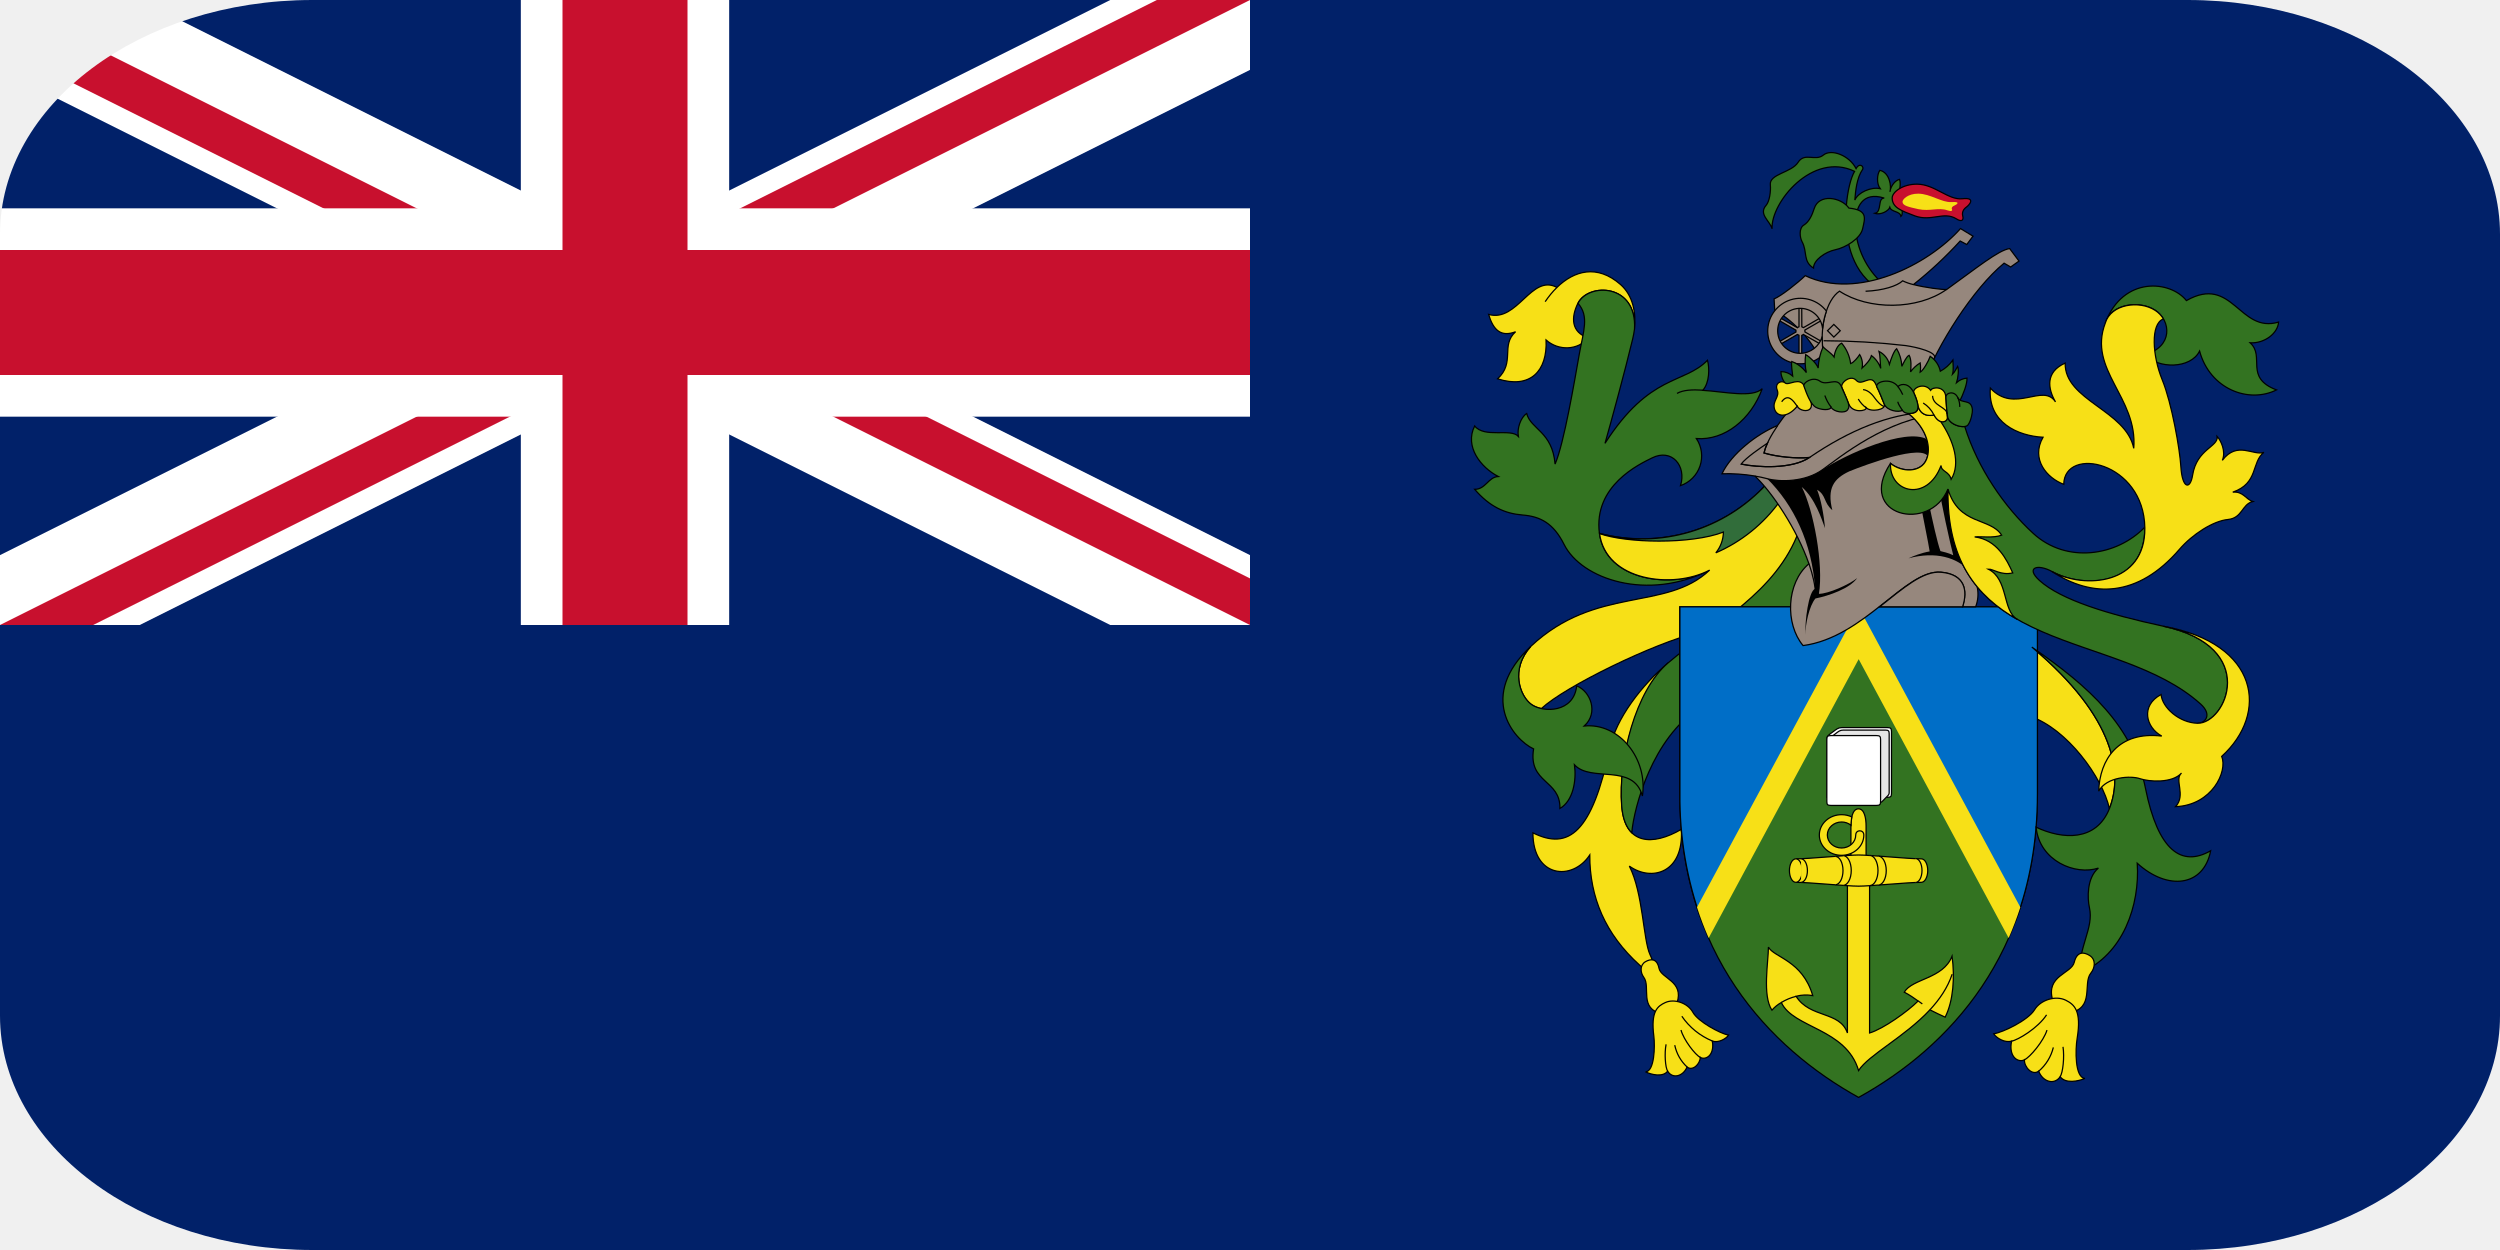
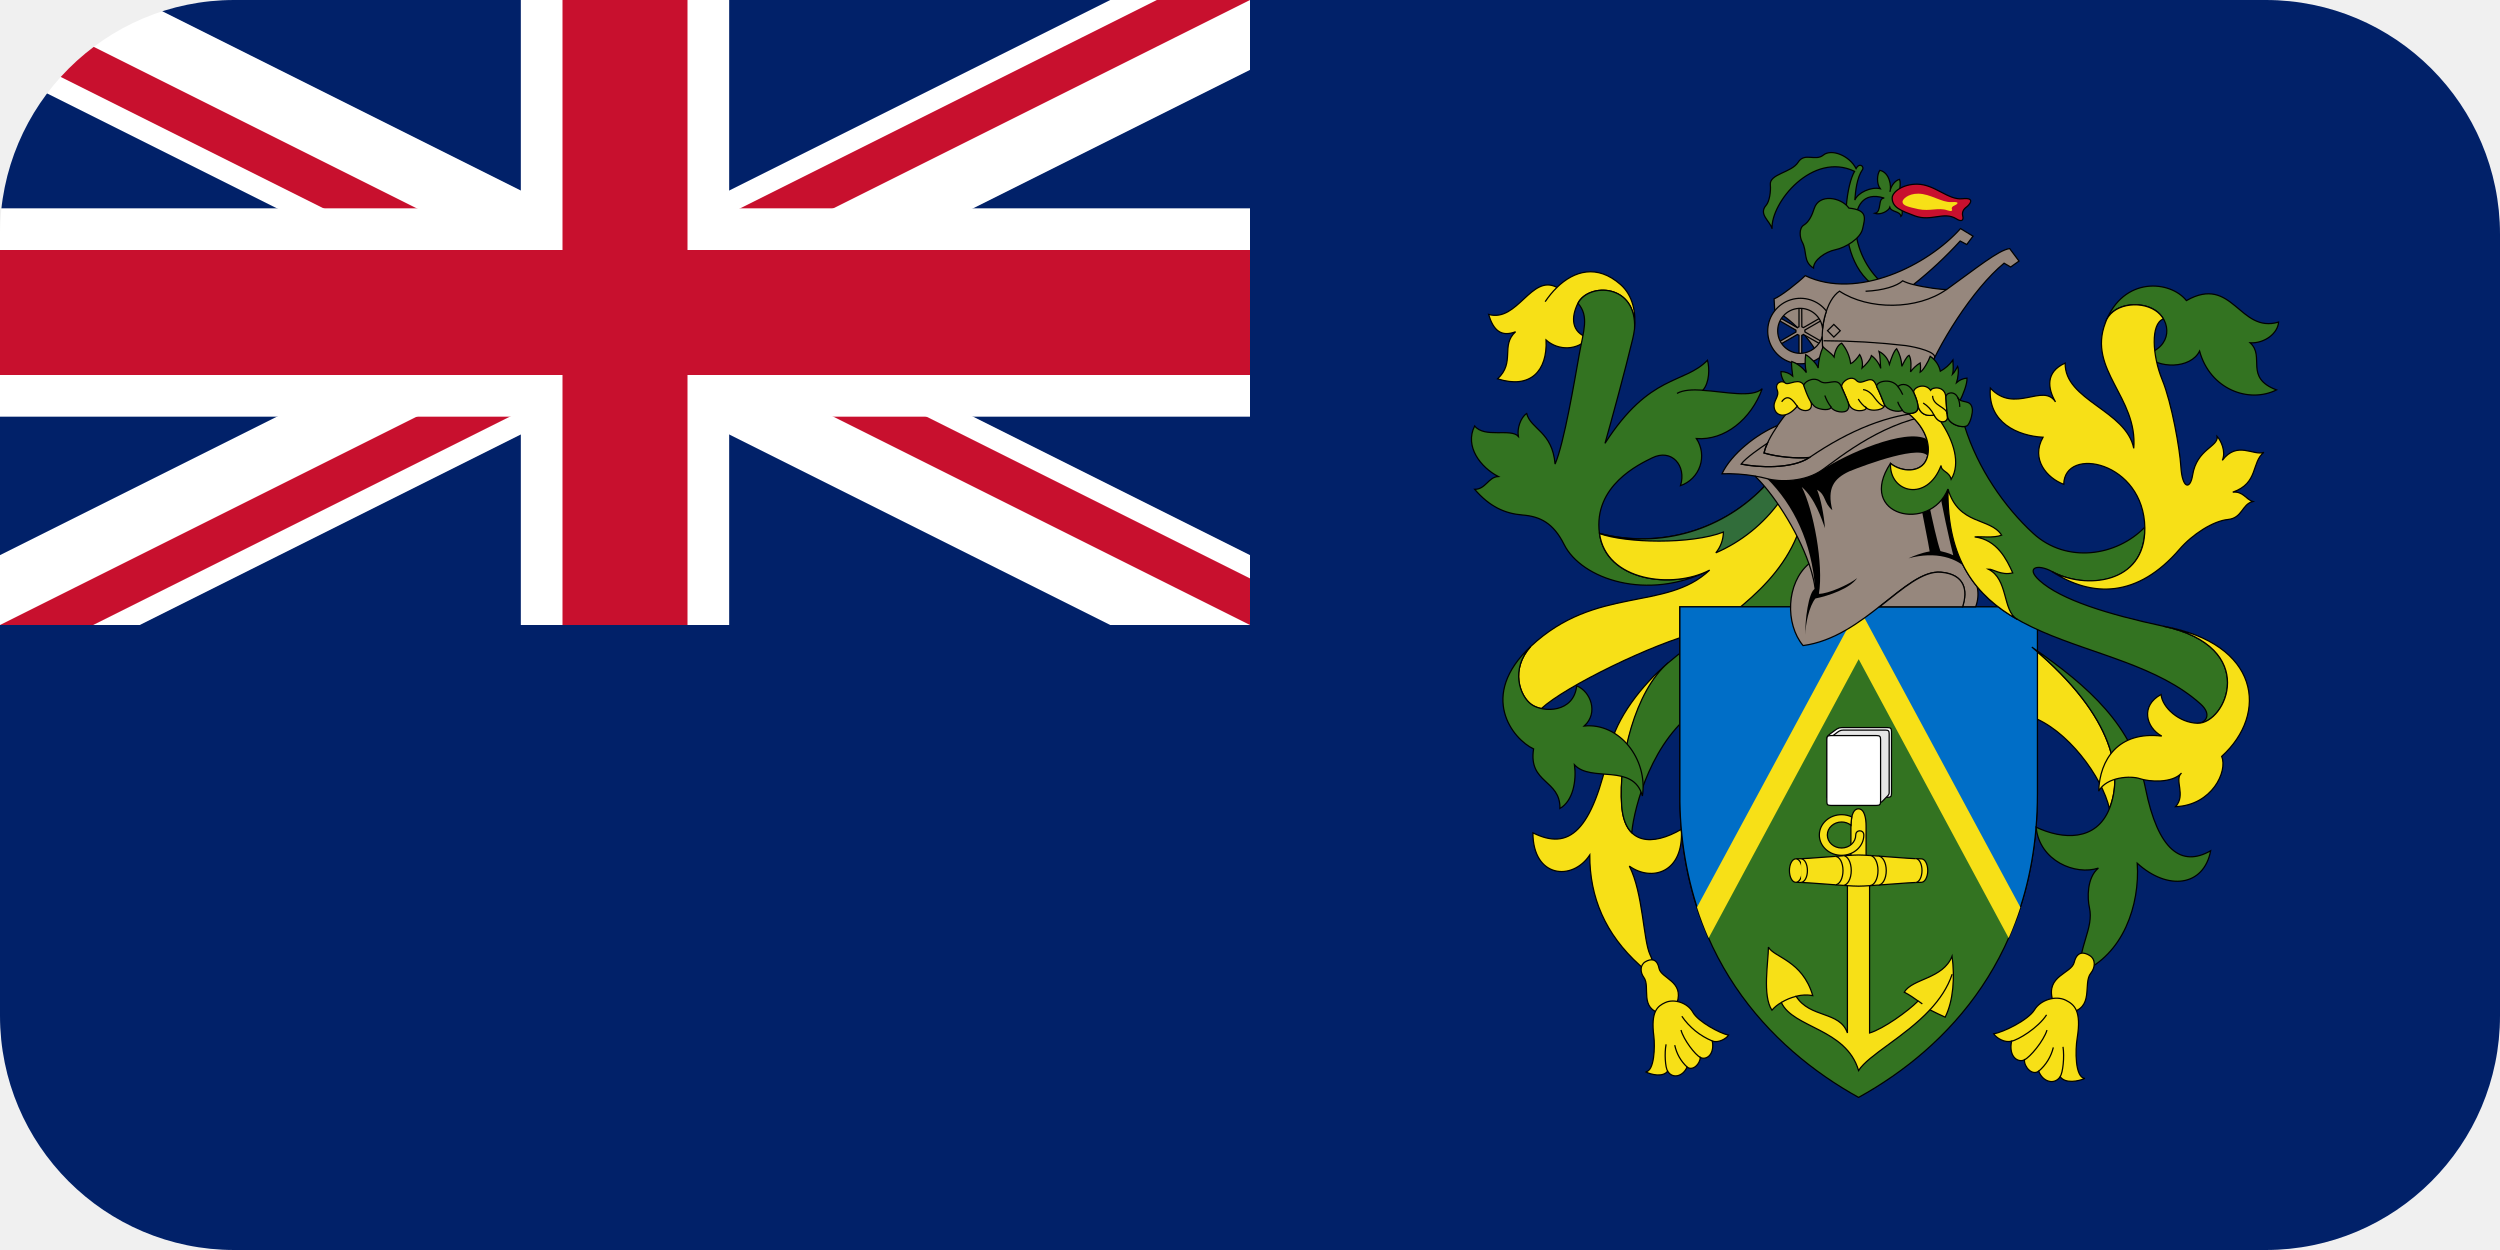
<svg xmlns="http://www.w3.org/2000/svg" viewBox="0 0 30 15">
  <defs>
    <mask id="fa-flag-rounded-pn" maskUnits="userSpaceOnUse" x="0.0" y="0.0" width="30.0" height="15.0">
-       <rect x="0.0" y="0.0" width="30.0" height="15.0" rx="3.75" ry="2.812" fill="#fff" />
+       <rect x="0.0" y="0.0" width="30.0" height="15.0" rx="2.812" ry="2.812" fill="#fff" />
    </mask>
  </defs>
  <g mask="url(#fa-flag-rounded-pn)">
    <clipPath id="a">
      <path d="M0 0v75h350v75h-50zm300 0H150v200H0v-50z" />
    </clipPath>
    <path fill="#012169" d="M0 0h30v15H0z" />
    <path d="M0 0l15 7.5M15 0L0 7.5" stroke="#fff" stroke-width="1.5" />
    <path d="M0 0l300 150m0-150L0 150" stroke="#c8102e" stroke-width="20" clip-path="url(#a)" transform="scale(.05)" />
    <path d="M7.5 0v10M0 3.75h17.5" stroke="#fff" stroke-width="2.5" />
    <path d="M7.5 0v10M0 3.75h17.5" stroke="#c8102e" stroke-width="1.5" />
    <path d="M15 0v7.5H0V15h30V0z" fill="#012169" />
    <g fill="#F7E017" stroke="#000" stroke-width=".015">
      <path d="M20.018 7.954c-.32.271-.625.667-.7 1.025-.211 1.007-.491 1.231-.923 1.015 0 .541.474.582.682.266 0 .507.184.947.599 1.322.175.158.208.05.125-.125-.083-.175-.083-.74-.249-1.064.266.191.657.083.624-.441-.341.2-.68.192-.715-.283-.043-.557.174-1.366.557-1.715zm-.405-4.005c.023-.2-.02-.405-.166-.534-.282-.248-.558-.166-.764.034-.308-.166-.471.423-.82.324.058.191.15.274.324.208-.183.166 0 .366-.216.565.391.125.599-.091.582-.466.15.133.382.125.507-.025-.208-.067-.209-.247-.125-.416.125-.249.711-.239.678.31z" />
      <path fill="#337321" d="M20.515 6.842c-.441.233-1.247.133-1.322-.441-.075-.574.482-.832.632-.906.233-.117.416.091.341.333a.377.377 0 00.191-.565c.341.025.657-.233.79-.599-.12.114-.446.037-.714.02.083-.091.082-.269.057-.361-.282.29-.69.157-1.23.997.083-.291.241-.873.333-1.256.009-.038.016-.076.021-.115.032-.549-.553-.559-.678-.309.137.154.065.334.016.607-.058.324-.183 1.073-.291 1.322-.033-.391-.291-.416-.341-.607-.075.05-.116.183-.1.274-.092-.1-.408.025-.524-.125-.125.249.075.499.283.607-.121.008-.15.154-.283.154.179.208.362.291.574.308.212.017.37.096.499.353.208.417 1 .687 1.746.309z" />
      <path d="M21.613 6.334c-.249.69-.931 1.181-1.239 1.256-.524.127-1.592.646-1.878.913a.332.332 0 01-.118-.048c-.141-.1-.258-.424-.008-.699.782-.732 1.622-.416 2.146-.915-.441.233-1.247.133-1.322-.441a2.029 2.029 0 002.012-.599c.091.101.357.417.407.533z" />
      <path fill="#337321" d="M20.018 7.954c-.395.335-.6 1.158-.558 1.715.012.155.055.26.121.324.029-.316.249-1.133.81-1.497.474-.308 1.214-.998 1.489-1.788a.634.634 0 00-.291-.341c-.273.746-1.002 1.104-1.571 1.587z" />
      <path fill="#316D3A" d="M21.359 6.014a1.854 1.854 0 01-.769.62.403.403 0 00.091-.249c-.391.15-1.173.133-1.489.017a2.029 2.029 0 002.012-.599c.068.074.126.14.155.211z" />
      <path fill="#337321" d="M18.37 7.756c-.636.595-.216 1.114.033 1.231-.066.416.324.366.316.715.158-.091.2-.333.175-.524.2.216.707-.025.815.374.067-.441-.274-.881-.698-.84.175-.158.075-.416-.091-.482-.033.324-.399.324-.541.225-.142-.1-.259-.424-.009-.699z" />
      <path d="M19.746 11.54c-.069.04-.064.129-.021.187.087.116-.062.38.22.437.083.017.147-.034.179-.129.087-.262-.191-.291-.216-.416-.025-.125-.104-.112-.162-.079z" />
      <path d="M19.983 12.031c-.093.043-.175.104-.137.403.015.124.008.424-.1.428.066.033.208.069.266-.008.056.094.183.067.233-.05.066.054.158-.037.158-.116.058.037.175-.017.145-.195.071.025.162-.025.195-.071-.104-.021-.366-.162-.428-.274-.062-.113-.224-.167-.332-.117z" />
      <path d="M18.542 3.62c.042-.062.089-.12.141-.171m1.441 1.272c.073-.042.185-.047.309-.039m-.421 8.172c-.029-.042-.04-.216-.019-.322m.252.272a.493.493 0 01-.148-.262m.306.146c-.058-.027-.2-.21-.231-.328m.376.132a.825.825 0 01-.366-.297" fill="none" />
      <path d="M24.382 7.765c1.023.857 1.089 1.538.931 1.938-.083-.374-.507-.956-.948-1.106l.017-.832z" />
      <path fill="#337321" d="M22.553 7.282h1.896v2.245c0 1.913-1.064 3.044-2.146 3.642-1.081-.599-2.146-1.73-2.146-3.642V7.282h1.331a.729.729 0 00.15.466c.314-.031.669-.266.915-.466z" />
      <path fill="#006EC7" d="M24.449 7.282v2.245c0 .577-.097 1.084-.262 1.525l-1.883-3.455-1.883 3.455a4.327 4.327 0 01-.262-1.525V7.282h4.29z" />
      <path d="M24.244 10.887a4.274 4.274 0 01-.14.369l-1.8-3.346-1.8 3.346a3.969 3.969 0 01-.14-.369l1.941-3.598 1.939 3.598z" stroke="none" />
      <path d="M23.159 12.118c.05.025.142.071.183.088.1-.2.116-.482.083-.732-.108.275-.474.266-.574.432.061.031.118.071.167.106-.125.125-.417.334-.583.384v-1.784c0-.125-.042-.229-.042-.333V9.91c0-.083-.017-.204-.091-.204-.075 0-.091.121-.091.204v.369c0 .104-.042.225-.042.333v1.784c-.091-.266-.45-.175-.616-.441a.466.466 0 01.2-.008c-.125-.424-.466-.457-.532-.582 0 .175-.075.582.042.757a.437.437 0 01.113-.092c.141.308.777.309.927.816.12-.187.553-.403.856-.728z" />
      <path d="M22.303 10.634c.141 0 .59-.046.753-.046.042 0 .077-.063.077-.141s-.034-.141-.077-.141c-.162 0-.611-.046-.753-.046-.141 0-.59.046-.753.046-.042 0-.077.063-.077.141s.034.141.077.141c.163 0 .612.046.753.046z" />
      <path d="M22.212 9.903a.18.18 0 00-.113-.039c-.094 0-.171.07-.171.156s.076.156.171.156c.094 0 .17-.07.17-.156 0-.067.097-.067.097 0 0 .135-.12.244-.267.244-.148 0-.267-.109-.267-.244s.12-.244.267-.244c.044 0 .086.01.123.027-.003.022-.01.064-.01.1zm-.661.685c.042 0 .076-.063.076-.141s-.034-.141-.076-.141" />
      <path d="M21.613 10.588c.042 0 .076-.063.076-.141s-.034-.141-.076-.141m.411.311c.051 0 .092-.076.092-.17 0-.094-.041-.17-.092-.17m.095.347c.053 0 .096-.08.096-.178 0-.098-.043-.178-.096-.178m.32.358c.054 0 .097-.081.097-.18 0-.099-.044-.18-.097-.18m.1.355c.053 0 .096-.078.096-.174 0-.096-.043-.174-.096-.174m.447.317c.043 0 .078-.064.078-.144s-.035-.144-.078-.144m-1.61 1.728a.618.618 0 01.178-.074m1.514.091l-.049-.035m.14.106c.116-.125.213-.266.267-.428" />
      <path fill="#FFF" d="M21.922 8.87c0-.041.033-.058.072-.087.047-.035.066-.052.108-.052h.546c.04 0 .05.01.05.048v.741c0 .037-.009.048-.05.048h-.726v-.706" />
      <path fill="#E5E5E5" d="M22.513 9.633c.072 0 .059-.002.109-.052.053-.052.048-.048.048-.096v-.679c0-.035-.009-.045-.046-.045h-.505c-.04 0-.057.016-.1.049-.036.027-.066.044-.066.082v.741h.56z" />
      <path fill="#FFF" d="M22.567 9.617c0 .037-.009.048-.05.048h-.546c-.041 0-.049-.01-.049-.048v-.742c0-.037.009-.048.049-.048h.546c.041 0 .05.01.05.048v.742z" />
      <path fill="#96877D" d="M23.625 6.847a.419.419 0 01.083.434h-.158c.066-.2.025-.39-.258-.415-.423-.037-.915.782-1.655.881-.216-.258-.205-.749.07-.982-.142-.409-.441-.859-.649-1.053a2.03 2.03 0 00-.394-.027c.108-.233.416-.478.666-.578.04-.059.084-.116.124-.167.025-.32 1.547-.17 1.871.029.001.359.142 1.554.3 1.878z" />
      <path d="M21.781 7.066c-.036-.554-.26-1.011-.575-1.322.15.042.457.042.665-.108.274-.183.99-.503 1.252-.366.021.046.033.15.017.216-.062-.166-.753.091-.948.17-.187.087-.27.204-.204.466-.108-.091-.071-.179-.183-.245.045.108.082.303.095.461-.042-.112-.116-.353-.279-.495.141.274.264.933.206 1.283.112 0 .36-.11.459-.189-.087.125-.339.212-.501.245-.073.087-.123.312-.119.437-.011-.154.037-.529.115-.553zm1.844-.219c-.138-.153-.395-.236-.723-.147.05-.025.158-.067.254-.083-.012-.087-.091-.462-.104-.553l.092-.037c.046.225.104.482.141.586.029.008.096.021.154.05-.025-.087-.166-.715-.162-.782l.125-.067c.049.341.128.836.223 1.033z" fill="#000" stroke="none" />
      <path fill="#96877D" d="M23.551 7.282c.066-.2.025-.39-.258-.415-.219-.019-.457.194-.738.415h.996zM21.713 5.49a1.648 1.648 0 01-.545-.054.64.64 0 01.041-.118c-.087.058-.253.172-.316.251.2.042.612.063.82-.079z" />
      <path fill="none" d="M21.708 6.766c.046.133.076.261.08.375m-.457-2.033c-.075.11-.141.228-.163.328.141.046.42.071.545.054" />
      <path fill="none" d="M21.059 5.713c.054.009.104.019.147.031.15.042.457.042.665-.108.208-.15.773-.615 1.414-.665" />
      <path fill="none" d="M20.894 5.569c.2.042.612.062.819-.079.482-.328.948-.52 1.414-.545" />
      <path fill="#337321" d="M24.382 7.765c.698.482 1.214.948 1.364 1.696.15.748.433.948.782.748-.083.432-.516.482-.881.15.033.499-.166 1.098-.682 1.314-.033-.299.165-.536.108-.782-.025-.108-.033-.358.108-.474-.274.091-.707-.083-.748-.491.316.15.723.175.881-.225.157-.398.091-1.08-.932-1.936zm.882-3.892c.216-.565.782-.507.973-.266.557-.316.632.399 1.106.258-.008.133-.166.258-.341.249.183.166-.075.416.316.565-.333.166-.798-.008-.923-.466-.108.216-.499.216-.657.042.341-.091.316-.407.125-.532-.193-.126-.533-.075-.599.15zm-1.687 1.245c.155.5.476.966.822 1.283.399.366 1.002.274 1.339-.075.008.696-.713.75-1.114.532-.177-.096-.32-.046-.15.108.258.233.822.406 1.488.549 1.164.249.749 1.173.408 1.164.098-.002.178-.104.037-.231-1.01-.909-3.064-.551-3.031-2.58-.216.532-1.106.324-.69-.308.133.108.366.116.433-.05.052-.129.018-.354-.215-.548.038-.003.121 0 .112-.096.01.056.061.139.192.111.037.059.077.098.13.077.01-.004.042-.02.029-.079.01.112.141.151.21.143z" />
      <path d="M24.623 6.858c.482.316 1.028.316 1.53-.266.158-.183.407-.341.582-.358.175-.017.166-.183.299-.216-.083-.025-.116-.125-.241-.112.312-.108.22-.358.374-.478-.125.046-.32-.141-.499.096.046-.108-.017-.237-.062-.287.017.125-.245.15-.295.466-.028.177-.125.166-.141-.108-.012-.201-.108-.757-.224-1.039-.116-.283-.143-.671.015-.729a.308.308 0 00-.098-.102c-.193-.126-.532-.075-.599.15-.216.565.391.89.341 1.505-.091-.457-.832-.574-.823-1.023-.241.108-.208.308-.116.466-.15-.233-.491.15-.782-.166-.033.416.333.574.632.59-.15.266.05.491.249.565.008-.466.963-.275.973.524.008.68-.724.738-1.115.522zm1.339.657c1.164.249.749 1.173.408 1.164-.217-.005-.424-.187-.437-.345-.249.133-.183.395.008.499-.524-.062-.744.283-.757.661.096-.175.387-.187.495-.15.108.037.387.058.499-.067-.092.079.058.262-.071.403.437-.017.628-.424.553-.603.566-.514.458-1.354-.698-1.562zm-.886 3.951c.076.047.066.147.015.21-.103.126.052.427-.265.478-.094.015-.163-.045-.194-.152-.086-.296.226-.316.259-.455.034-.138.121-.121.185-.081z" />
      <path d="M24.79 12.003c.102.052.19.124.136.456-.023.138-.028.473.093.482-.076.034-.235.067-.297-.021-.067.102-.207.066-.258-.066-.077.057-.175-.049-.171-.137-.067.039-.194-.026-.154-.224-.08.025-.18-.035-.215-.087.117-.019.415-.165.49-.288.074-.122.257-.175.376-.115z" />
      <path fill="none" d="M24.721 12.921c.034-.045.054-.24.035-.359m-.292.293a.545.545 0 00.176-.286m-.348.149c.066-.028.232-.226.272-.357m-.426.133c.077-.013.318-.157.421-.316" />
      <path d="M23.376 5.869c-.014.852.34 1.284.831 1.564-.182-.109-.103-.483-.349-.604.058-.004.15.079.295.046-.071-.158-.187-.399-.457-.432.071-.008.225.017.324-.021-.141-.217-.515-.113-.644-.553zm-.088-.811c-.03-.01-.055-.04-.08-.079-.131.028-.182-.055-.192-.111.008.096-.074.092-.113.095.234.194.268.419.216.548-.067.166-.299.158-.433.05-.017.353.441.47.607.025 0 .075.096.067.121.166.118-.191.028-.466-.126-.694z" />
      <path fill="#337321" d="M22.557 3.37a.994.994 0 01-.295-.694c.008-.183.083-.383.349-.299-.083 0-.025.166-.112.183.071.025.166-.033.179-.071.017.058.125.042.133.108.042-.033-.004-.195-.066-.229.046-.025.071-.154.05-.216-.042.008-.104.067-.116.15.021-.067-.004-.233-.121-.258-.033.046-.042.158.004.22-.108-.025-.266.046-.304.137.008-.11.024-.267.092-.366.023-.033-.033-.091-.077-.012-.081-.158-.297-.241-.393-.162s-.224-.037-.303.087c-.079.125-.347.138-.333.27.008.079-.011.201-.05.245-.096.108.046.187.071.283-.017-.316.486-.931.99-.69-.046.079-.086.237-.1.428-.021.283.021.682.295.915l.107-.029z" />
      <path fill="#c8102e" d="M22.706 2.38c-.003-.075.127-.172.301-.17.21.002.372.193.54.175.168-.019.085.075.05.1-.035.025-.056.062-.044.108.012.046-.009.076-.077.033-.15-.094-.299.037-.497-.035-.169-.064-.268-.099-.273-.211z" />
      <path fill="#96877D" d="M21.85 4.343c-.083-.262-.399-.549-.553-.615l-.008-.141c.083-.033.283-.191.374-.279.624.299 1.472-.125 1.863-.565l.15.091-.075.1-.079-.042a4.777 4.777 0 01-.561.523c.145.037.344.062.399.059.349-.25.623-.474.756-.491l.112.15-.1.071-.079-.046c-.374.308-.798.981-.965 1.43-.232-.05-1.064-.017-1.234-.245z" />
      <path fill="none" d="M22.961 3.415a.607.607 0 01-.129-.045c-.067.062-.233.116-.445.125" />
      <path fill="none" d="M21.883 4.251c-.056-.31.033-.653.191-.757.345.229.936.229 1.285-.021" />
      <path fill="none" d="M21.883 4.089a8.87 8.87 0 01.985.058c.141.021.378.079.345.15m-1.207-.252l.077-.076-.077-.076-.076.075.076.077z" />
      <path fill="#337321" d="M22.187 2.497c-.096-.133-.359-.175-.416.004-.025.079-.062.162-.125.2-.062.037-.048.151-.021.2.066.121.008.237.137.316 0-.096.141-.195.262-.22.121-.025.303-.133.328-.254.026-.122.068-.222-.165-.246z" />
      <path fill="#96877D" d="M21.588 3.694h.033l.001.227a.075.075 0 01.02.01l.196-.113.017.029-.197.114c.001.007.002.015.001.022l.196.113-.017.029-.198-.112a.047.047 0 01-.019.012v.226h-.033v-.227a.075.075 0 01-.02-.01l-.196.113-.017-.029.197-.114c-.001-.007-.002-.015-.001-.022l-.196-.113.017-.029.197.113a.047.047 0 01.019-.012v-.227h0z" />
      <path fill="#96877D" d="M21.884 4.25a.393.393 0 11.033-.517.887.887 0 00-.046.211.27.27 0 10-.268.296.276.276 0 00.263-.202c.001.052.003.171.018.212z" />
      <path fill="#337321" d="M21.438 4.625c-.025-.029-.071-.108-.066-.166a.217.217 0 01.141.054c-.004-.042-.021-.133-.012-.175a.38.38 0 01.175.133.603.603 0 01-.008-.216c.05.029.133.108.15.162a.716.716 0 01.058-.254c.037.037.096.071.133.121.008-.067.042-.146.091-.166a.483.483 0 01.108.245c.037-.012.087-.075.108-.108a.228.228 0 01.029.162c.046-.042.1-.1.112-.15a.319.319 0 01.112.154c-.008-.054-.004-.15-.021-.204a.24.24 0 01.125.154c.017-.058.054-.162.087-.187a.455.455 0 01.062.212c.021-.042.054-.116.087-.133.029.046.025.146.017.2a.4.4 0 01.116-.108.348.348 0 010 .112c.037-.021.1-.133.121-.191a.29.29 0 01.121.179.452.452 0 00.15-.133c0 .029.013.108-.004.17.025-.025.05-.075.062-.096.017.042.004.141-.013.195a.219.219 0 01.125-.054c.004.071-.046.195-.092.287-.398-.111-1.234-.153-2.074-.199z" />
      <path d="M22.83 2.423c-.002-.031.066-.1.189-.099.147.001.283.109.4.101.118-.008.06.031.035.041-.025.01-.039.026-.031.044.009.019-.006.031-.054.014-.105-.038-.21.015-.348-.014-.119-.027-.188-.041-.191-.087z" stroke="none" />
      <path d="M21.567 4.875c-.125.15-.249.125-.274.029-.025-.096.067-.141.033-.225-.033-.083.054-.121.096-.083.042.037.175-.083.233.042.058.125.104.212.071.262-.034.05-.134.025-.159-.025zm.536-.225c-.023-.055.106-.16.173-.085.067.075.171-.081.229.037.058.119.077.181.106.247.029.067-.158.102-.216.044.008.039-.162.07-.208-.042-.025-.059-.052-.128-.084-.201zm.865.069c-.031-.058.121-.141.2-.035.021-.044.171-.052.181.075l.019.252c.004.05-.091.096-.16-.031-.123.025-.179-.044-.193-.116a.54.54 0 00-.047-.145z" />
      <path fill="#337321" d="M21.648 4.636c-.019-.042.106-.125.191-.062.085.062.203-.054.254.058.102.227.108.243.077.287-.031.044-.164.027-.198-.033-.006.042-.121.035-.181.002-.068-.038-.116-.177-.143-.252zm.875.01c-.029-.064.166-.121.252-.008.044-.04.139-.042.193.081.054.123.062.191.023.222-.028.022-.129.039-.162-.017-.046.029-.187.004-.218-.075-.031-.078-.058-.147-.088-.203zm.828.123c-.004-.058.102-.085.141 0 .04.085.166.008.177.15.002.027-.015.131-.054.181s-.233 0-.245-.106a2.419 2.419 0 01-.019-.225z" />
      <path d="M21.567 4.875c-.046-.062-.108-.162-.187-.054m.593.064a.49.49 0 01-.075-.139m.497.148a.345.345 0 01-.096-.106m.058-.113c.073.008.123.077.145.108.023.031.071.087.108.094m.219.048c-.025-.04-.05-.075-.056-.104m.002-.183a.483.483 0 01.058.098m.374.243a.345.345 0 00-.129-.143m.113-.086c.004.123.168.131.175.218m.126-.199a.238.238 0 01.025.114" fill="none" />
    </g>
  </g>
</svg>
